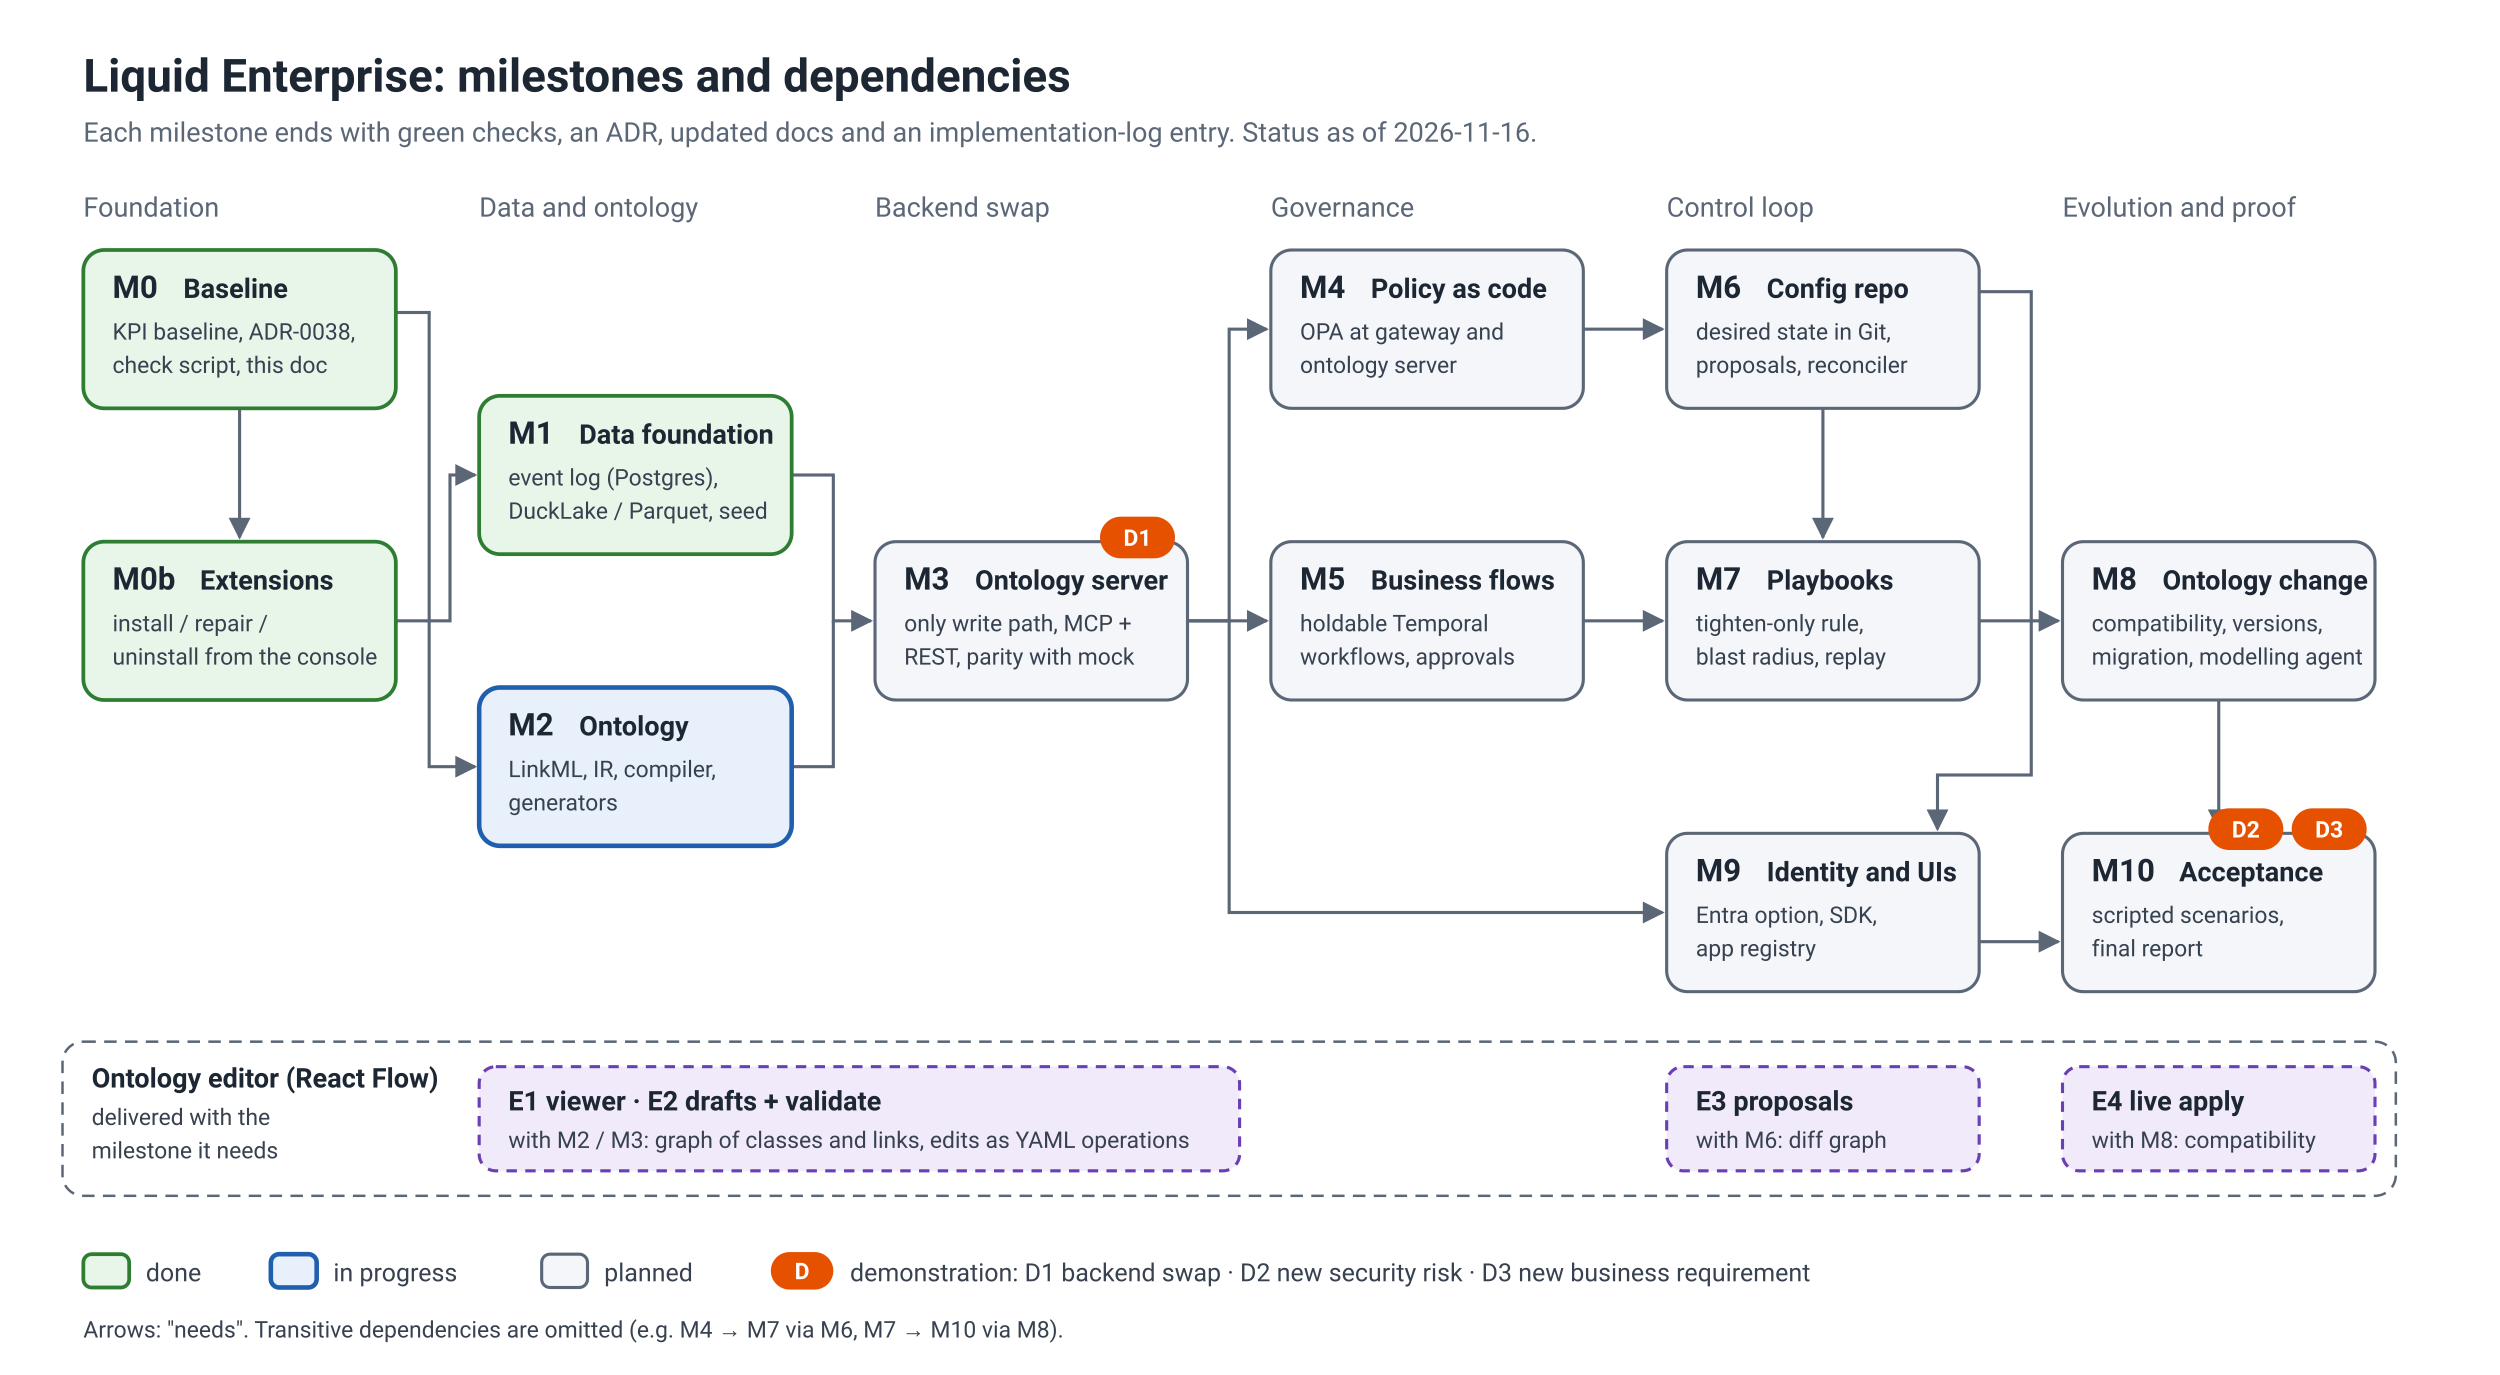
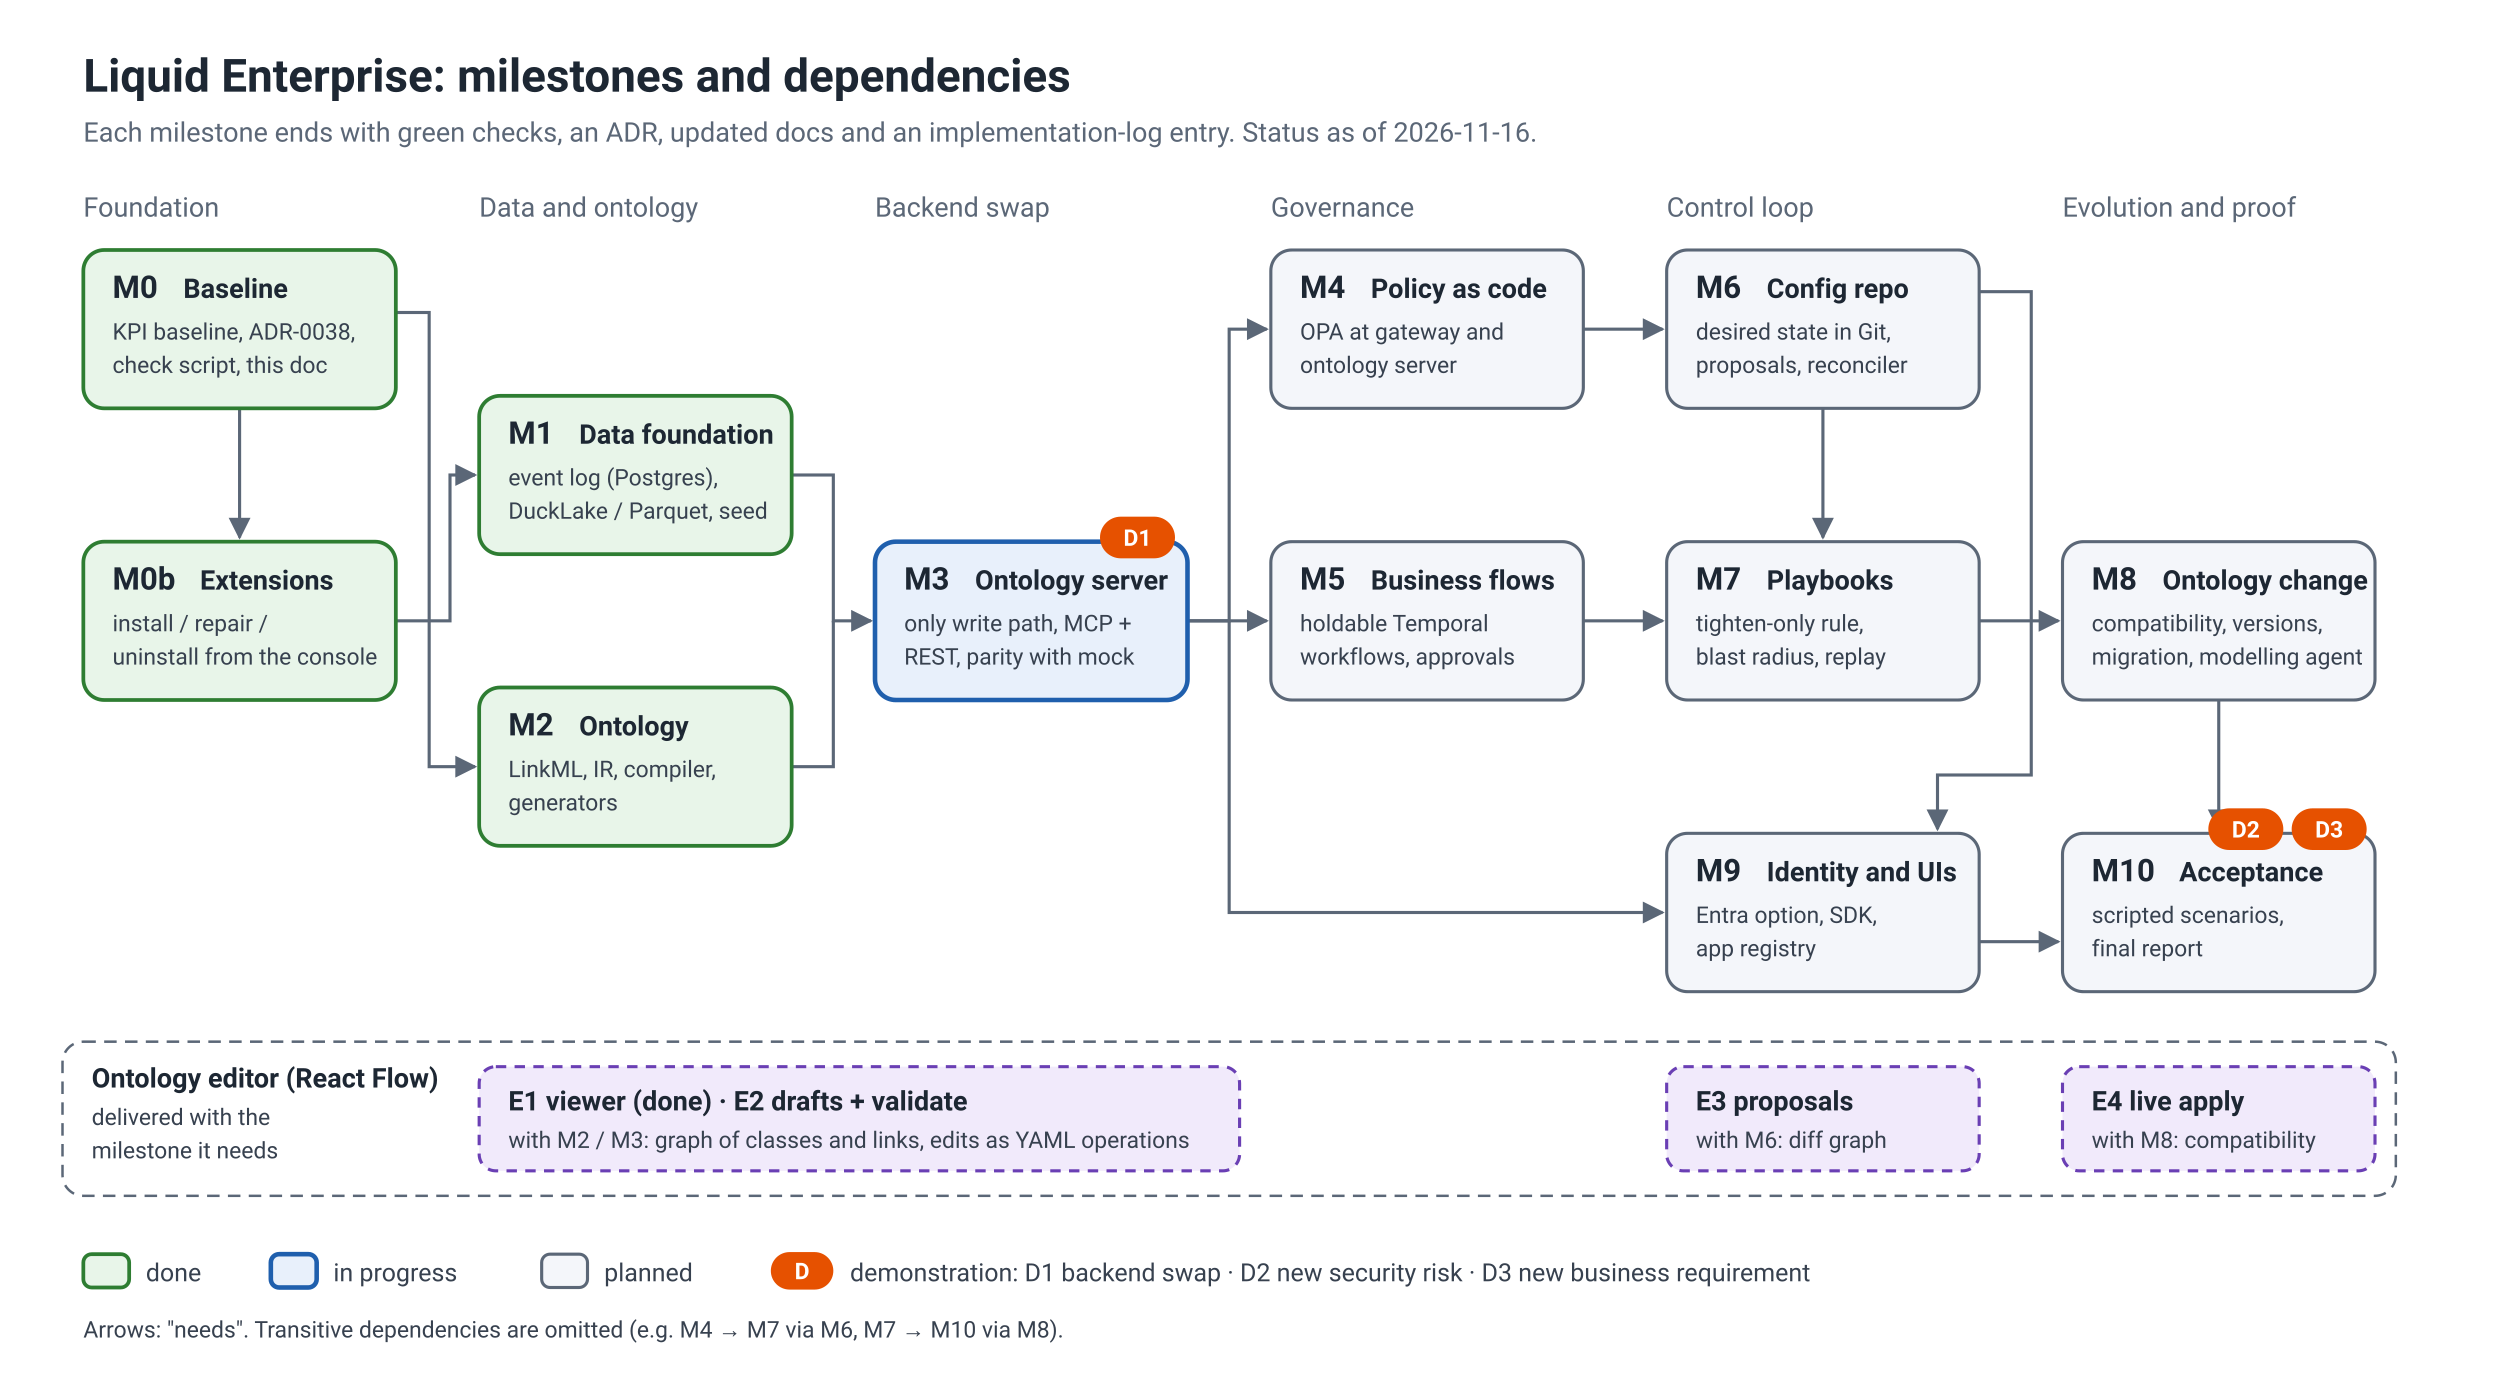
<svg xmlns="http://www.w3.org/2000/svg" width="1200" height="660" viewBox="0 0 1200 660" font-family="Roboto, 'Segoe UI', Arial, sans-serif">
  <style>
    .t { font-size: 22px; font-weight: 600; fill: #1d2733; }
    .st { font-size: 13px; fill: #5b6777; }
    .id { font-size: 15px; font-weight: 700; fill: #1d2733; }
    .h { font-size: 13px; font-weight: 600; fill: #1d2733; }
    .d { font-size: 11px; fill: #37414f; }
    .lg { font-size: 12px; fill: #37414f; }
    .bn { font-size: 11px; font-weight: 700; fill: #ffffff; text-anchor: middle; }
    .ln { fill: none; stroke: #5b6777; stroke-width: 1.5; }
    .done { fill: #e8f5e9; stroke: #2e7d32; stroke-width: 1.8; }
    .wip { fill: #e8f0fb; stroke: #1f5fad; stroke-width: 2.2; }
    .plan { fill: #f4f6fa; stroke: #5b6777; stroke-width: 1.5; }
    .ed { fill: #f1eafb; stroke: #6a3fb4; stroke-width: 1.5; stroke-dasharray: 5 4; }
    .demo { fill: #e65100; }
    .bnd { fill: none; stroke: #5b6777; stroke-width: 1.2; stroke-dasharray: 6 4; }
  </style>
  <defs>
    <marker id="a" viewBox="0 0 10 10" refX="9" refY="5" markerWidth="7" markerHeight="7" orient="auto-start-reverse">
      <path d="M0,0 L10,5 L0,10 z" fill="#5b6777" />
    </marker>
  </defs>
  <rect width="1200" height="660" fill="#ffffff" />
  <text x="40" y="44" class="t">Liquid Enterprise: milestones and dependencies</text>
  <text x="40" y="68" class="st">Each milestone ends with green checks, an ADR, updated docs and an implementation-log entry. Status as of 2026-11-16.</text>
  <text x="40" y="104" class="st">Foundation</text>
  <text x="230" y="104" class="st">Data and ontology</text>
  <text x="420" y="104" class="st">Backend swap</text>
  <text x="610" y="104" class="st">Governance</text>
  <text x="800" y="104" class="st">Control loop</text>
  <text x="990" y="104" class="st">Evolution and proof</text>
  <path d="M115,196 L115,258" class="ln" marker-end="url(#a)" />
  <path d="M190,150 L206,150 L206,368 L228,368" class="ln" marker-end="url(#a)" />
  <path d="M190,298 L216,298 L216,228 L228,228" class="ln" marker-end="url(#a)" />
  <path d="M380,228 L400,228 L400,298 L418,298" class="ln" marker-end="url(#a)" />
  <path d="M380,368 L400,368 L400,298" class="ln" />
  <path d="M570,298 L590,298 L590,158 L608,158" class="ln" marker-end="url(#a)" />
  <path d="M570,298 L608,298" class="ln" marker-end="url(#a)" />
  <path d="M590,298 L590,438 L798,438" class="ln" marker-end="url(#a)" />
  <path d="M760,158 L798,158" class="ln" marker-end="url(#a)" />
  <path d="M875,196 L875,258" class="ln" marker-end="url(#a)" />
  <path d="M760,298 L798,298" class="ln" marker-end="url(#a)" />
  <path d="M950,140 L975,140 L975,372 L930,372 L930,398" class="ln" marker-end="url(#a)" />
  <path d="M950,298 L988,298" class="ln" marker-end="url(#a)" />
  <path d="M1065,336 L1065,398" class="ln" marker-end="url(#a)" />
  <path d="M950,452 L988,452" class="ln" marker-end="url(#a)" />
  <rect x="40" y="120" width="150" height="76" rx="10" class="done" />
  <text x="54" y="143" class="id">M0</text>
  <text x="88" y="143" class="h">Baseline</text>
  <text x="54" y="163" class="d">KPI baseline, ADR-0038,</text>
  <text x="54" y="179" class="d">check script, this doc</text>
  <rect x="40" y="260" width="150" height="76" rx="10" class="done" />
  <text x="54" y="283" class="id">M0b</text>
  <text x="96" y="283" class="h">Extensions</text>
  <text x="54" y="303" class="d">install / repair /</text>
  <text x="54" y="319" class="d">uninstall from the console</text>
  <rect x="230" y="190" width="150" height="76" rx="10" class="done" />
  <text x="244" y="213" class="id">M1</text>
  <text x="278" y="213" class="h">Data foundation</text>
  <text x="244" y="233" class="d">event log (Postgres),</text>
  <text x="244" y="249" class="d">DuckLake / Parquet, seed</text>
-   <rect x="230" y="330" width="150" height="76" rx="10" class="wip" />
+   <rect x="230" y="330" width="150" height="76" rx="10" class="done" />
  <text x="244" y="353" class="id">M2</text>
  <text x="278" y="353" class="h">Ontology</text>
  <text x="244" y="373" class="d">LinkML, IR, compiler,</text>
  <text x="244" y="389" class="d">generators</text>
-   <rect x="420" y="260" width="150" height="76" rx="10" class="plan" />
+   <rect x="420" y="260" width="150" height="76" rx="10" class="wip" />
  <text x="434" y="283" class="id">M3</text>
  <text x="468" y="283" class="h">Ontology server</text>
  <text x="434" y="303" class="d">only write path, MCP +</text>
  <text x="434" y="319" class="d">REST, parity with mock</text>
  <rect x="528" y="248" width="36" height="20" rx="10" class="demo" />
  <text x="546" y="262" class="bn">D1</text>
  <rect x="610" y="120" width="150" height="76" rx="10" class="plan" />
  <text x="624" y="143" class="id">M4</text>
  <text x="658" y="143" class="h">Policy as code</text>
  <text x="624" y="163" class="d">OPA at gateway and</text>
  <text x="624" y="179" class="d">ontology server</text>
  <rect x="610" y="260" width="150" height="76" rx="10" class="plan" />
  <text x="624" y="283" class="id">M5</text>
  <text x="658" y="283" class="h">Business flows</text>
  <text x="624" y="303" class="d">holdable Temporal</text>
  <text x="624" y="319" class="d">workflows, approvals</text>
  <rect x="800" y="120" width="150" height="76" rx="10" class="plan" />
  <text x="814" y="143" class="id">M6</text>
  <text x="848" y="143" class="h">Config repo</text>
  <text x="814" y="163" class="d">desired state in Git,</text>
  <text x="814" y="179" class="d">proposals, reconciler</text>
  <rect x="800" y="260" width="150" height="76" rx="10" class="plan" />
  <text x="814" y="283" class="id">M7</text>
  <text x="848" y="283" class="h">Playbooks</text>
  <text x="814" y="303" class="d">tighten-only rule,</text>
  <text x="814" y="319" class="d">blast radius, replay</text>
  <rect x="800" y="400" width="150" height="76" rx="10" class="plan" />
  <text x="814" y="423" class="id">M9</text>
  <text x="848" y="423" class="h">Identity and UIs</text>
  <text x="814" y="443" class="d">Entra option, SDK,</text>
  <text x="814" y="459" class="d">app registry</text>
  <rect x="990" y="260" width="150" height="76" rx="10" class="plan" />
  <text x="1004" y="283" class="id">M8</text>
  <text x="1038" y="283" class="h">Ontology change</text>
  <text x="1004" y="303" class="d">compatibility, versions,</text>
  <text x="1004" y="319" class="d">migration, modelling agent</text>
  <rect x="990" y="400" width="150" height="76" rx="10" class="plan" />
  <text x="1004" y="423" class="id">M10</text>
  <text x="1046" y="423" class="h">Acceptance</text>
  <text x="1004" y="443" class="d">scripted scenarios,</text>
  <text x="1004" y="459" class="d">final report</text>
  <rect x="1060" y="388" width="36" height="20" rx="10" class="demo" />
  <text x="1078" y="402" class="bn">D2</text>
  <rect x="1100" y="388" width="36" height="20" rx="10" class="demo" />
  <text x="1118" y="402" class="bn">D3</text>
  <rect x="30" y="500" width="1120" height="74" rx="10" class="bnd" />
  <text x="44" y="522" class="h">Ontology editor (React Flow)</text>
  <text x="44" y="540" class="d">delivered with the</text>
  <text x="44" y="556" class="d">milestone it needs</text>
  <rect x="230" y="512" width="365" height="50" rx="8" class="ed" />
-   <text x="244" y="533" class="h">E1 viewer · E2 drafts + validate</text>
+   <text x="244" y="533" class="h">E1 viewer (done) · E2 drafts + validate</text>
  <text x="244" y="551" class="d">with M2 / M3: graph of classes and links, edits as YAML operations</text>
  <rect x="800" y="512" width="150" height="50" rx="8" class="ed" />
  <text x="814" y="533" class="h">E3 proposals</text>
  <text x="814" y="551" class="d">with M6: diff graph</text>
  <rect x="990" y="512" width="150" height="50" rx="8" class="ed" />
  <text x="1004" y="533" class="h">E4 live apply</text>
  <text x="1004" y="551" class="d">with M8: compatibility</text>
  <rect x="40" y="602" width="22" height="16" rx="4" class="done" />
  <text x="70" y="615" class="lg">done</text>
  <rect x="130" y="602" width="22" height="16" rx="4" class="wip" />
  <text x="160" y="615" class="lg">in progress</text>
  <rect x="260" y="602" width="22" height="16" rx="4" class="plan" />
  <text x="290" y="615" class="lg">planned</text>
  <rect x="370" y="601" width="30" height="18" rx="9" class="demo" />
  <text x="385" y="614" class="bn">D</text>
  <text x="408" y="615" class="lg">demonstration: D1 backend swap · D2 new security risk · D3 new business requirement</text>
  <text x="40" y="642" class="d">Arrows: "needs". Transitive dependencies are omitted (e.g. M4 → M7 via M6, M7 → M10 via M8).</text>
</svg>
